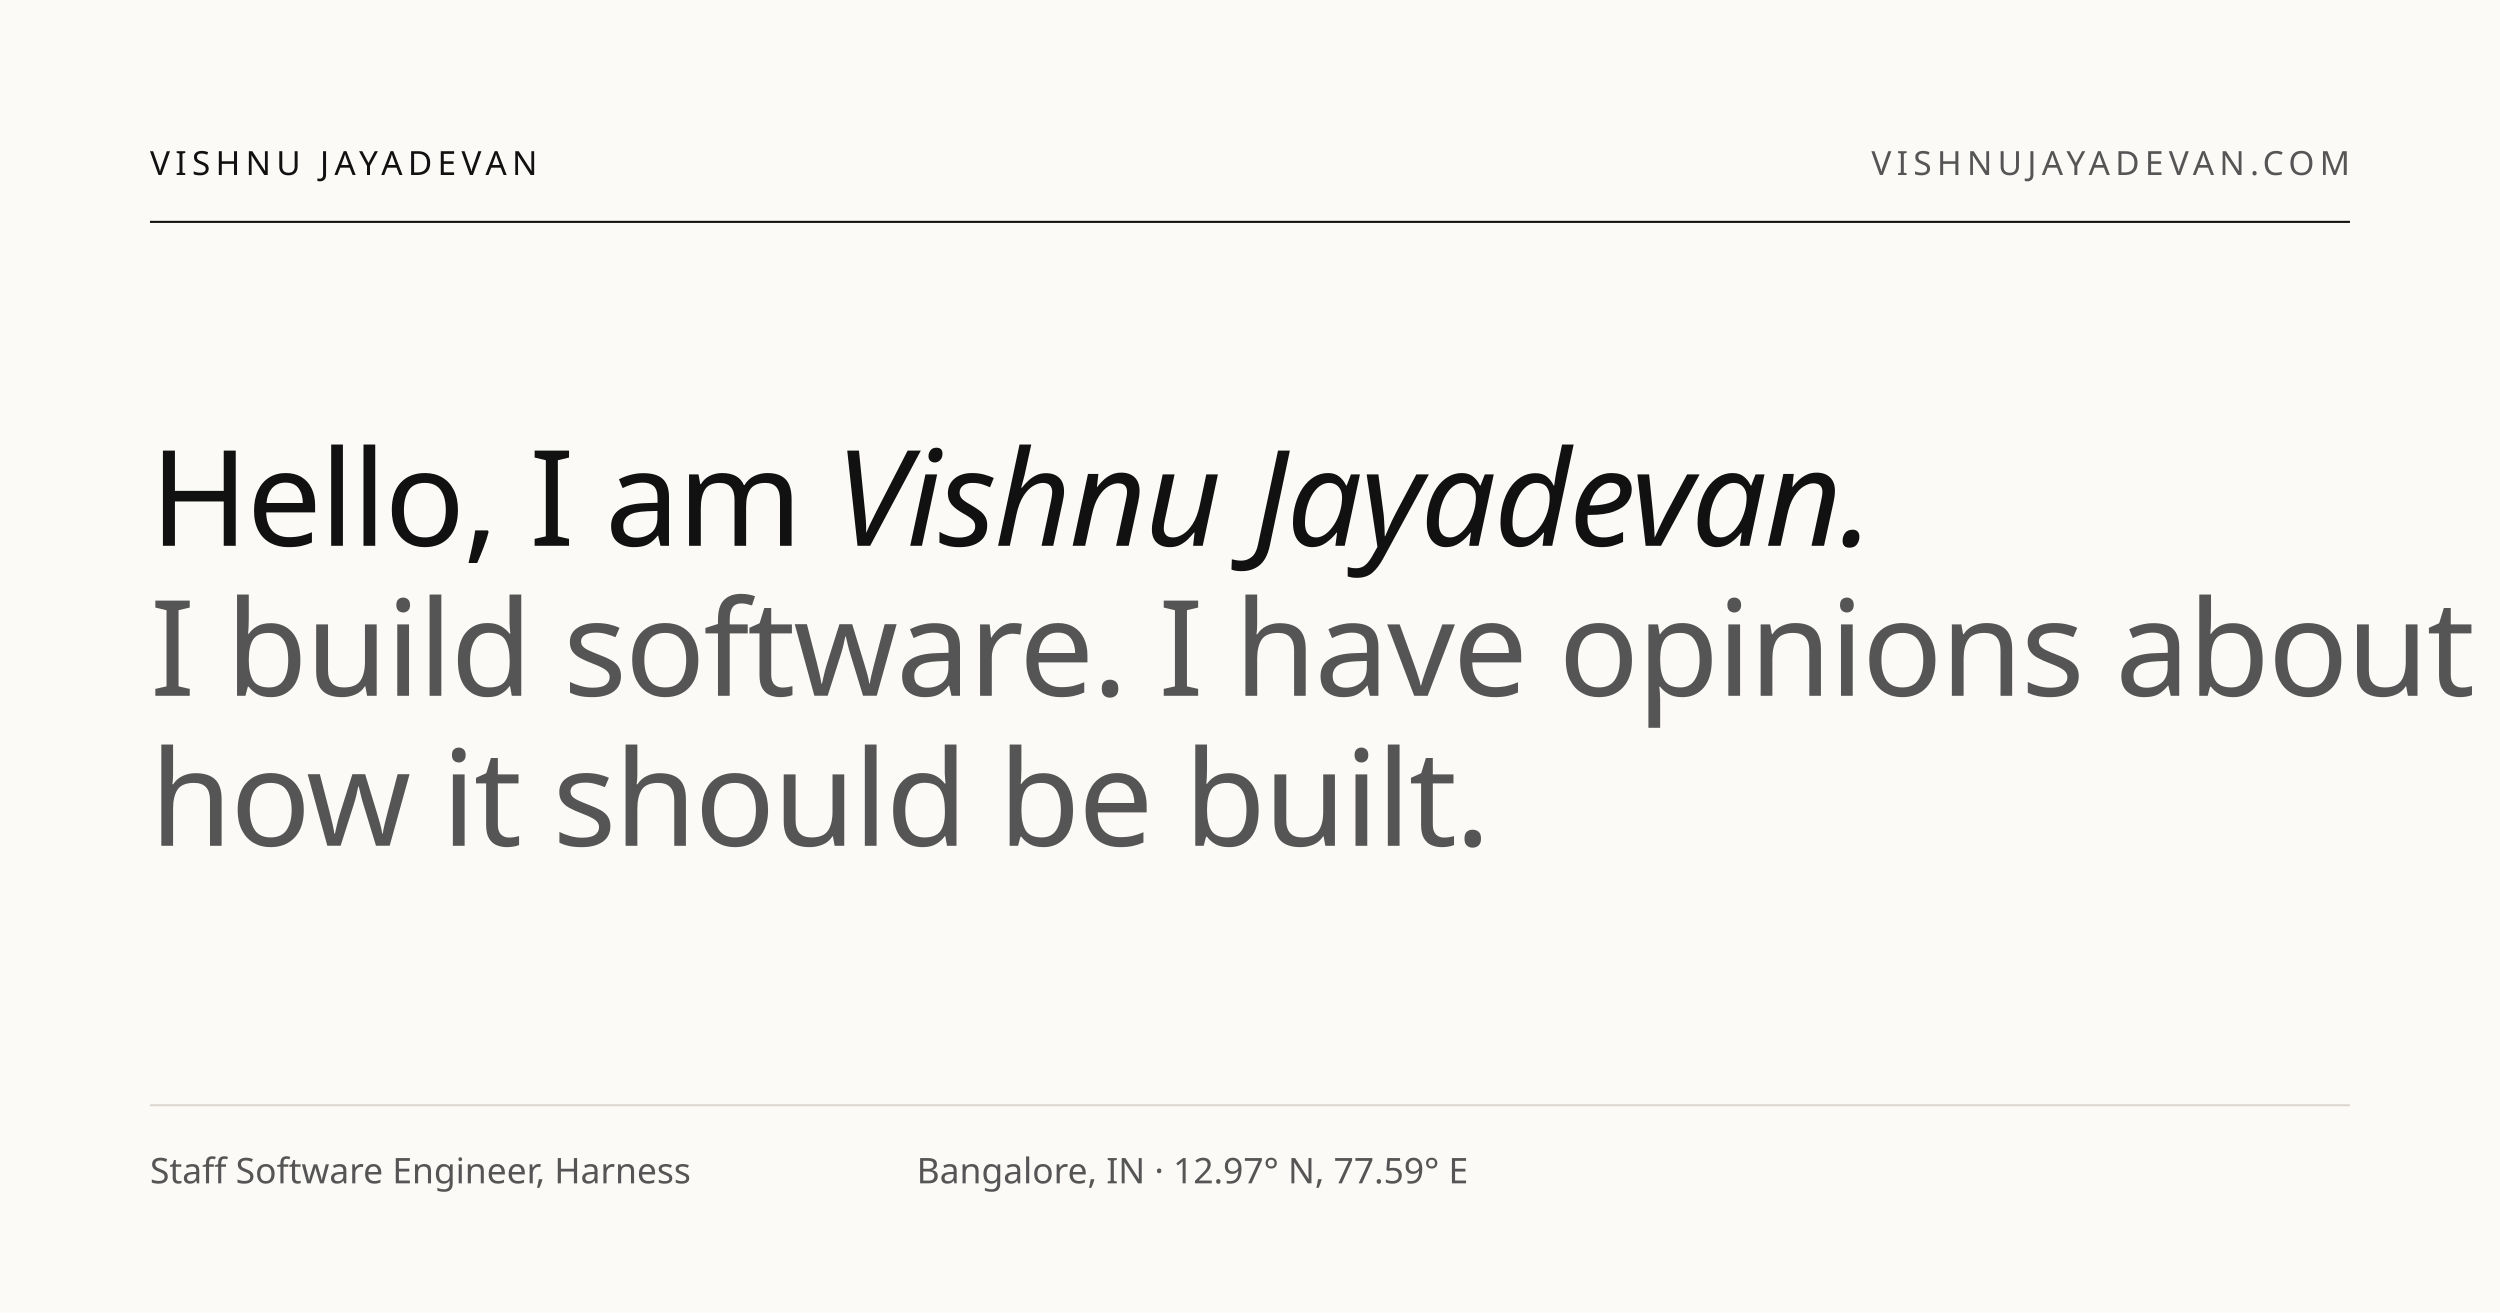
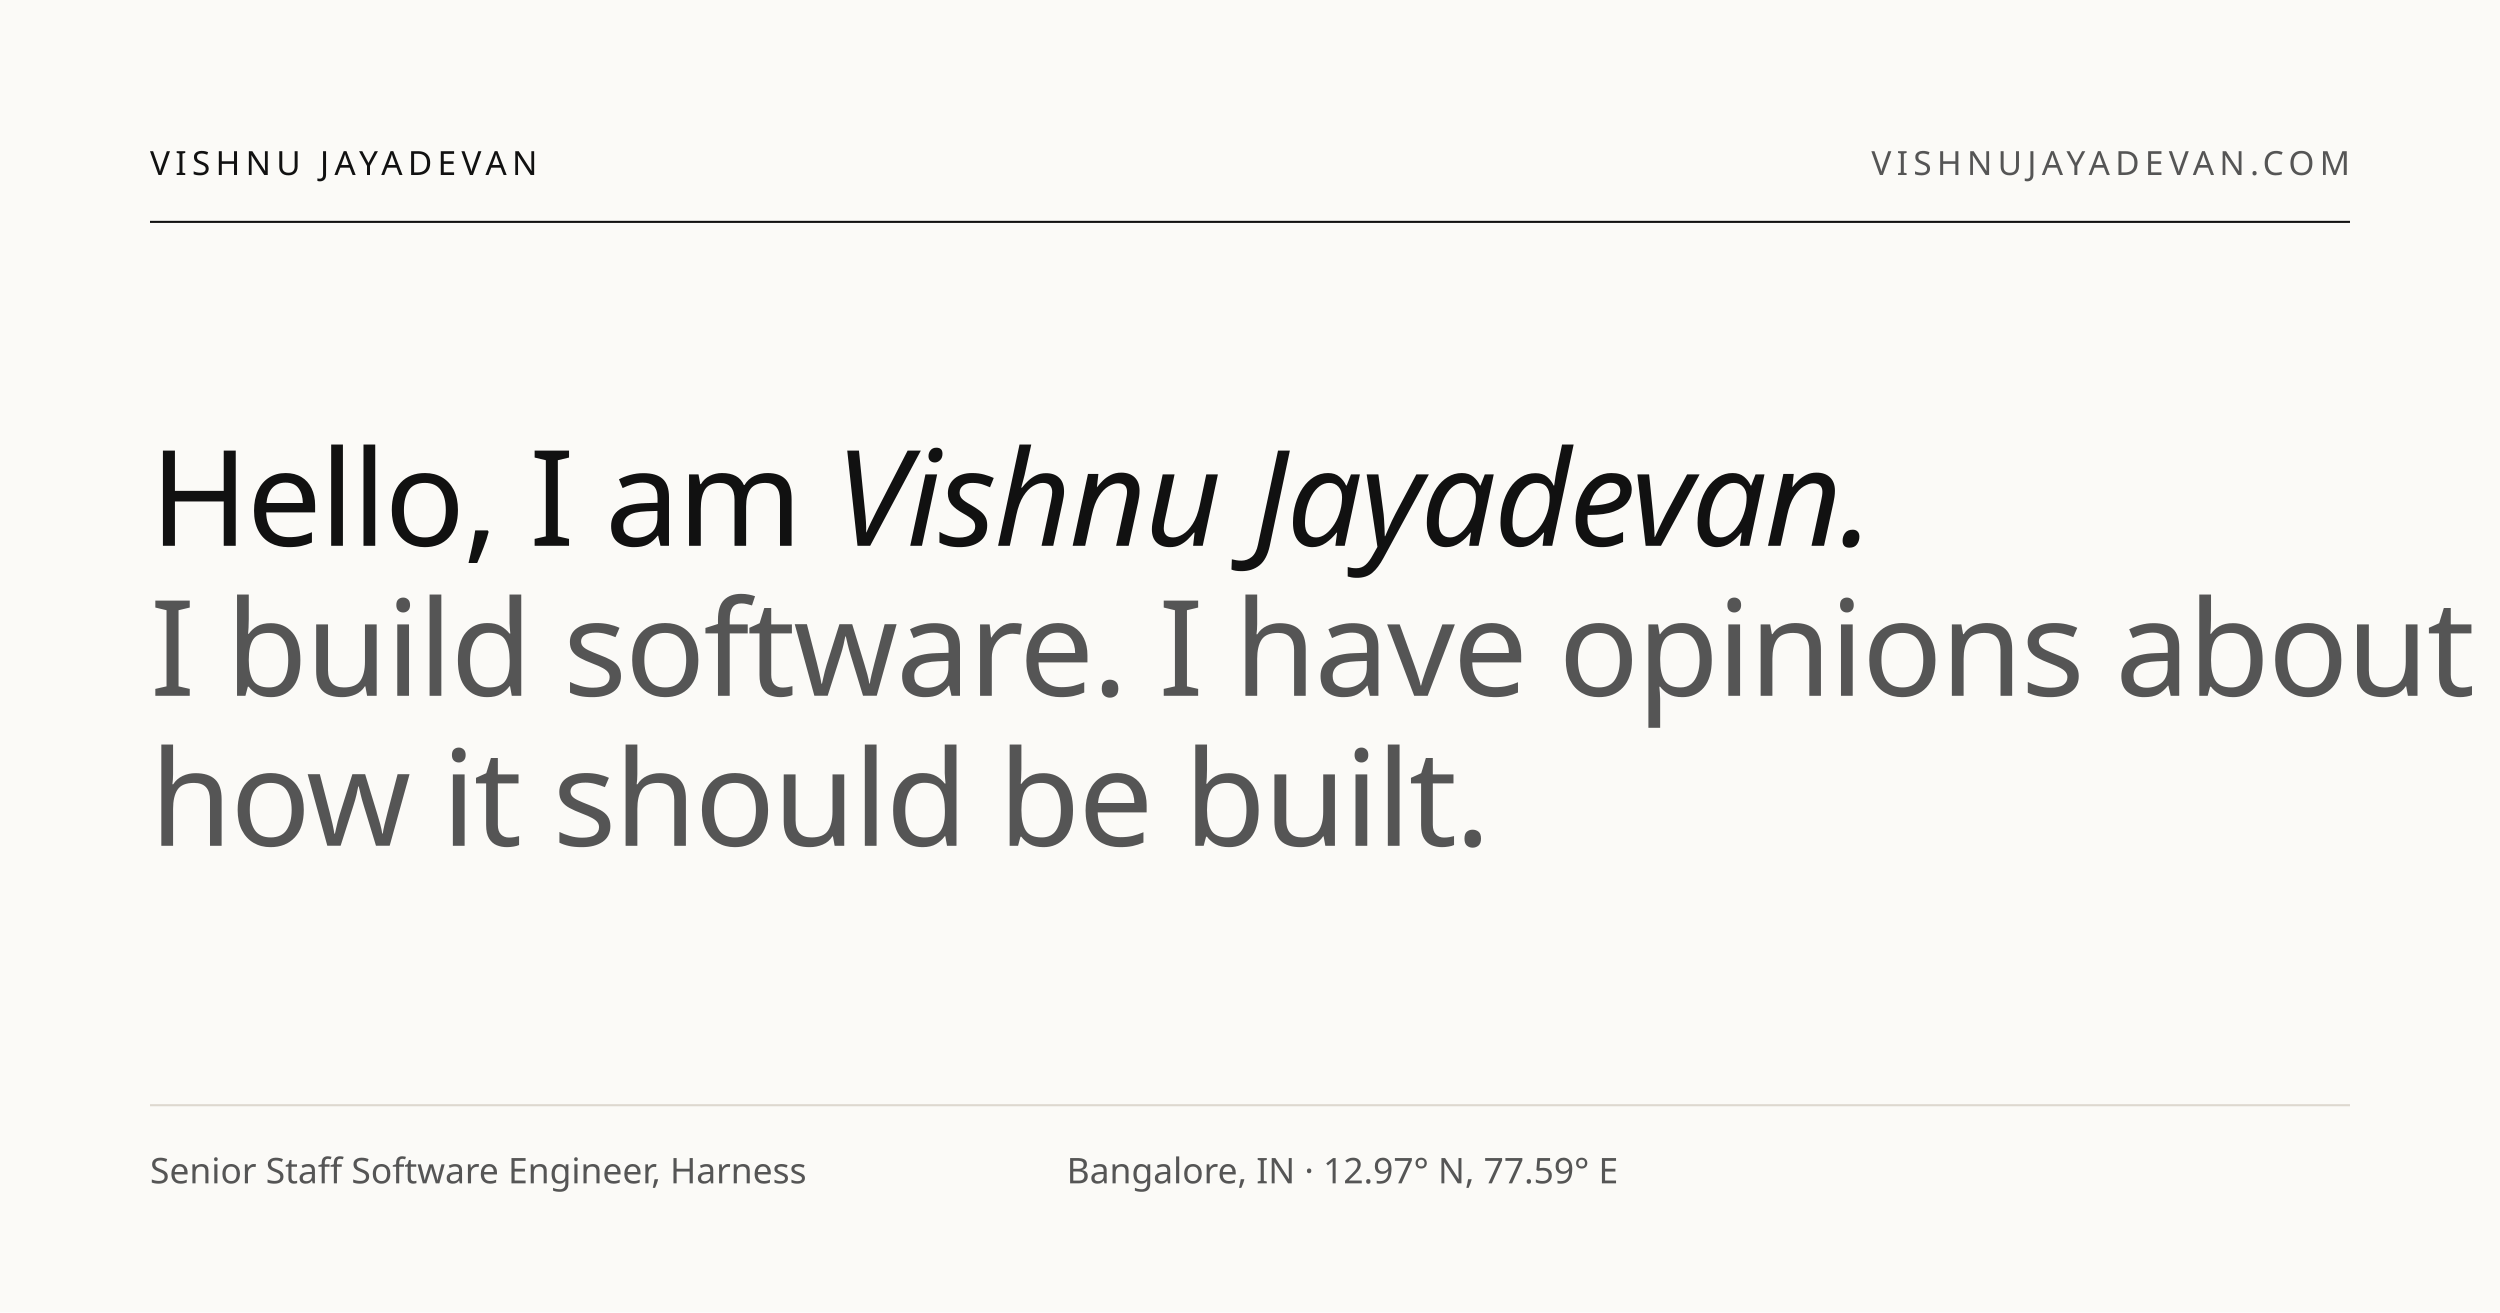
<svg xmlns="http://www.w3.org/2000/svg" width="1200" height="630" viewBox="0 0 1200 630">
  <rect width="1200" height="630" fill="#fbfaf7" />
  <g font-family="IBM Plex Mono" font-size="16" letter-spacing="2.56">
    <text x="72" y="84" font-weight="500" fill="#111111">VISHNU JAYADEVAN</text>
    <text x="1128" y="84" text-anchor="end" fill="#555555">VISHNUJAYADEVAN.COM</text>
  </g>
  <rect x="72" y="106" width="1056" height="1" fill="#111111" />
  <text font-family="EB Garamond" font-size="64" letter-spacing="-1" fill="#111111">
    <tspan x="72" y="262">Hello, I am <tspan font-style="italic">Vishnu Jayadevan.</tspan>
    </tspan>
    <tspan x="72" y="334" fill="#555555">I build software. I have opinions about</tspan>
    <tspan x="72" y="406" fill="#555555">how it should be built.</tspan>
  </text>
  <rect x="72" y="530" width="1056" height="1" fill="#ddd8cf" />
  <g font-family="IBM Plex Mono" font-size="17" fill="#555555">
-     <text x="72" y="568">Staff Software Engineer, Harness</text>
-     <text x="440" y="568">Bangalore, IN · 12.97° N, 77.59° E</text>
+     <text x="72" y="568">Senior Staff Software Engineer, Harness</text>
+     <text x="512" y="568">Bangalore, IN · 12.97° N, 77.59° E</text>
  </g>
</svg>
